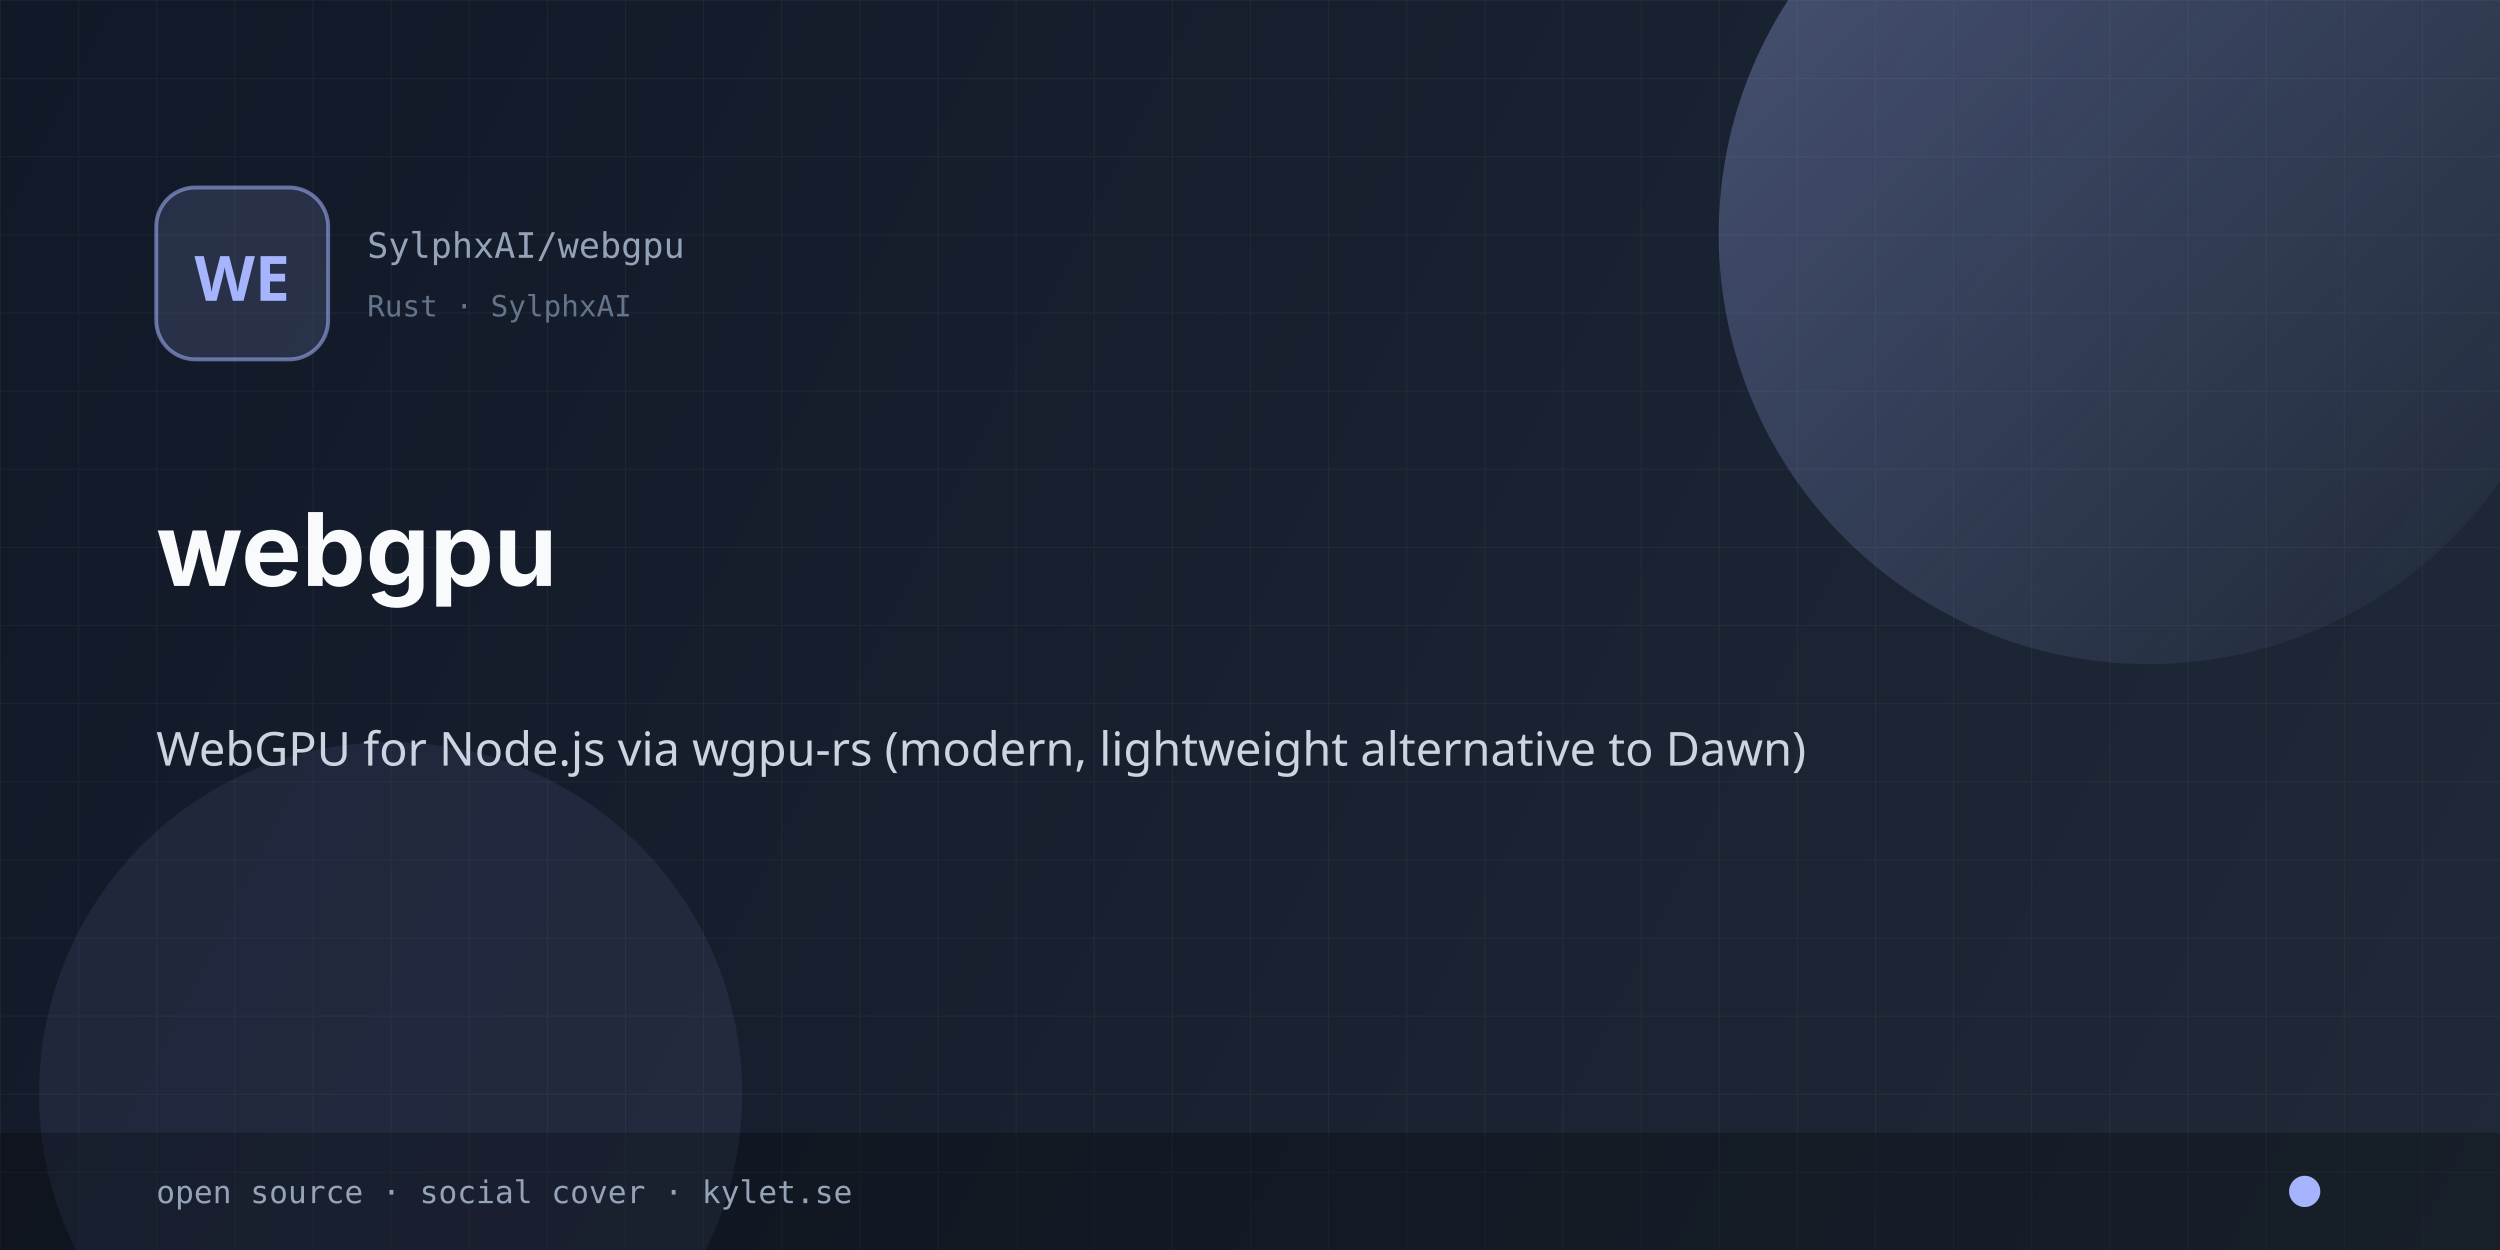
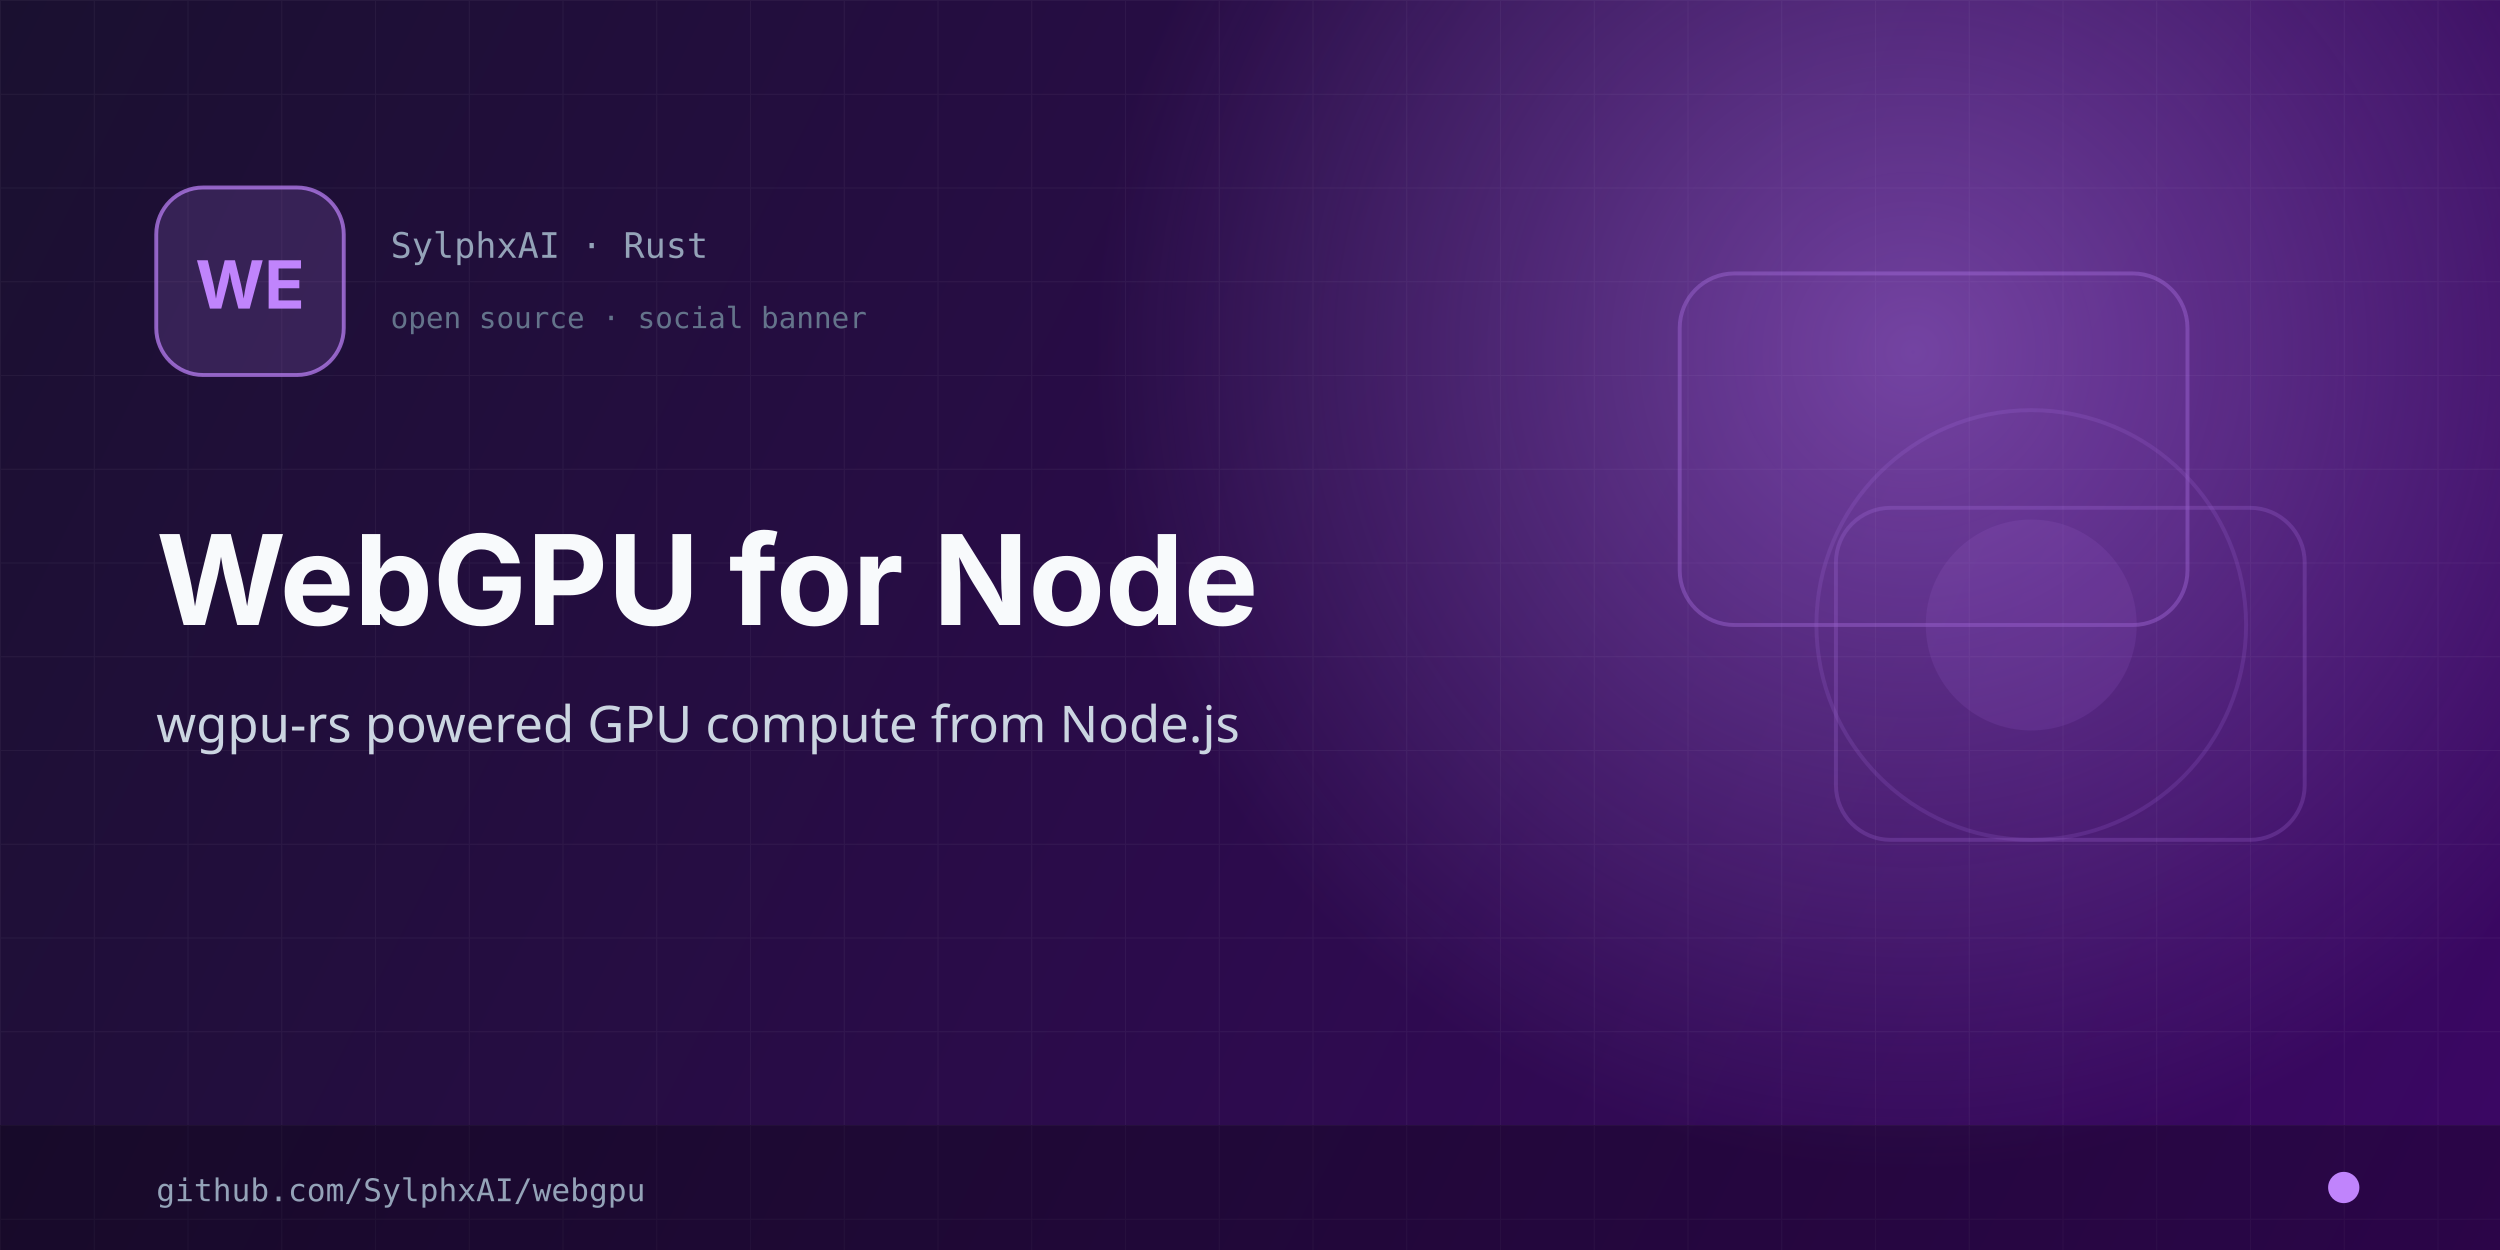
- <svg xmlns="http://www.w3.org/2000/svg" width="1280" height="640" viewBox="0 0 1280 640">
+ <svg xmlns="http://www.w3.org/2000/svg" width="1280" height="640" viewBox="0 0 1280 640" fill="none">
  <defs>
    <linearGradient id="bg" x1="0" y1="0" x2="1280" y2="640" gradientUnits="userSpaceOnUse">
-       <stop offset="0%" stop-color="#111827" />
-       <stop offset="100%" stop-color="#1f2937" />
+       <stop offset="0%" stop-color="#1A1030" />
+       <stop offset="100%" stop-color="#3B0764" />
    </linearGradient>
-     <linearGradient id="shine" x1="0" y1="0" x2="1" y2="1">
-       <stop offset="0%" stop-color="#a5b4fc" stop-opacity="0.35" />
-       <stop offset="100%" stop-color="#a5b4fc" stop-opacity="0" />
-     </linearGradient>
-     <pattern id="grid" width="40" height="40" patternUnits="userSpaceOnUse">
-       <path d="M 40 0 L 0 0 0 40" fill="none" stroke="white" stroke-opacity="0.04" stroke-width="1" />
+     <radialGradient id="glow" cx="0" cy="0" r="1" gradientUnits="userSpaceOnUse" gradientTransform="translate(980 180) rotate(90) scale(420 420)">
+       <stop offset="0%" stop-color="#C084FC" stop-opacity="0.45" />
+       <stop offset="100%" stop-color="#C084FC" stop-opacity="0" />
+     </radialGradient>
+     <pattern id="grid" width="48" height="48" patternUnits="userSpaceOnUse">
+       <path d="M 48 0 L 0 0 0 48" fill="none" stroke="#ffffff" stroke-opacity="0.045" stroke-width="1" />
    </pattern>
  </defs>
  <rect width="1280" height="640" fill="url(#bg)" />
  <rect width="1280" height="640" fill="url(#grid)" />
-   <circle cx="1100" cy="120" r="220" fill="url(#shine)" />
-   <circle cx="200" cy="560" r="180" fill="#a5b4fc" fill-opacity="0.08" />
-   <rect x="80" y="96" width="88" height="88" rx="20" fill="#a5b4fc" fill-opacity="0.15" stroke="#a5b4fc" stroke-opacity="0.55" stroke-width="2" />
-   <text x="124" y="154" text-anchor="middle" fill="#a5b4fc" font-family="ui-sans-serif, system-ui, sans-serif" font-size="32" font-weight="700">WE</text>
-   <text x="188" y="132" fill="#94a3b8" font-family="ui-monospace, SFMono-Regular, Menlo, monospace" font-size="18">SylphxAI/webgpu</text>
-   <text x="188" y="162" fill="#64748b" font-family="ui-monospace, SFMono-Regular, Menlo, monospace" font-size="15">Rust  ·  SylphxAI</text>
-   <text x="80" y="300" fill="#f8fafc" font-family="ui-sans-serif, system-ui, -apple-system, Segoe UI, sans-serif" font-size="52" font-weight="700">webgpu</text>
-   <text x="80" y="392" fill="#cbd5e1" font-family="ui-sans-serif, system-ui, sans-serif" font-size="24">WebGPU for Node.js via wgpu-rs (modern, lightweight alternative to Dawn)</text>
-   <rect x="0" y="580" width="1280" height="60" fill="black" fill-opacity="0.25" />
-   <text x="80" y="616" fill="#94a3b8" font-family="ui-monospace, SFMono-Regular, Menlo, monospace" font-size="16">open source · social cover · kylet.se</text>
-   <circle cx="1180" cy="610" r="8" fill="#a5b4fc" />
+   <rect width="1280" height="640" fill="url(#glow)" />
+   <g opacity="0.55">
+     <rect x="860" y="140" width="260" height="180" rx="28" stroke="#C084FC" stroke-opacity="0.55" stroke-width="2" fill="#C084FC" fill-opacity="0.06" />
+     <rect x="940" y="260" width="240" height="170" rx="28" stroke="#C084FC" stroke-opacity="0.35" stroke-width="2" fill="none" />
+     <circle cx="1040" cy="320" r="110" stroke="#C084FC" stroke-opacity="0.25" stroke-width="2" fill="none" />
+     <circle cx="1040" cy="320" r="54" fill="#C084FC" fill-opacity="0.18" />
+   </g>
+   <rect x="80" y="96" width="96" height="96" rx="24" fill="#C084FC" fill-opacity="0.16" stroke="#C084FC" stroke-opacity="0.7" stroke-width="2" />
+   <text x="128" y="158" text-anchor="middle" fill="#C084FC" font-family="ui-sans-serif, system-ui, -apple-system, Segoe UI, sans-serif" font-size="34" font-weight="700">WE</text>
+   <text x="200" y="132" fill="#94A3B8" font-family="ui-monospace, SFMono-Regular, Menlo, monospace" font-size="18">SylphxAI  ·  Rust</text>
+   <text x="200" y="168" fill="#64748B" font-family="ui-monospace, SFMono-Regular, Menlo, monospace" font-size="15">open source · social banner</text>
+   <text x="80" y="320" fill="#F8FAFC" font-family="ui-sans-serif, system-ui, -apple-system, Segoe UI, sans-serif" font-size="64" font-weight="700">WebGPU for Node</text>
+   <text x="80" y="380" fill="#CBD5E1" font-family="ui-sans-serif, system-ui, sans-serif" font-size="26">wgpu-rs powered GPU compute from Node.js</text>
+   <rect x="0" y="576" width="1280" height="64" fill="#000000" fill-opacity="0.28" />
+   <text x="80" y="615" fill="#94A3B8" font-family="ui-monospace, SFMono-Regular, Menlo, monospace" font-size="16">github.com/SylphxAI/webgpu</text>
+   <circle cx="1200" cy="608" r="8" fill="#C084FC" />
</svg>
